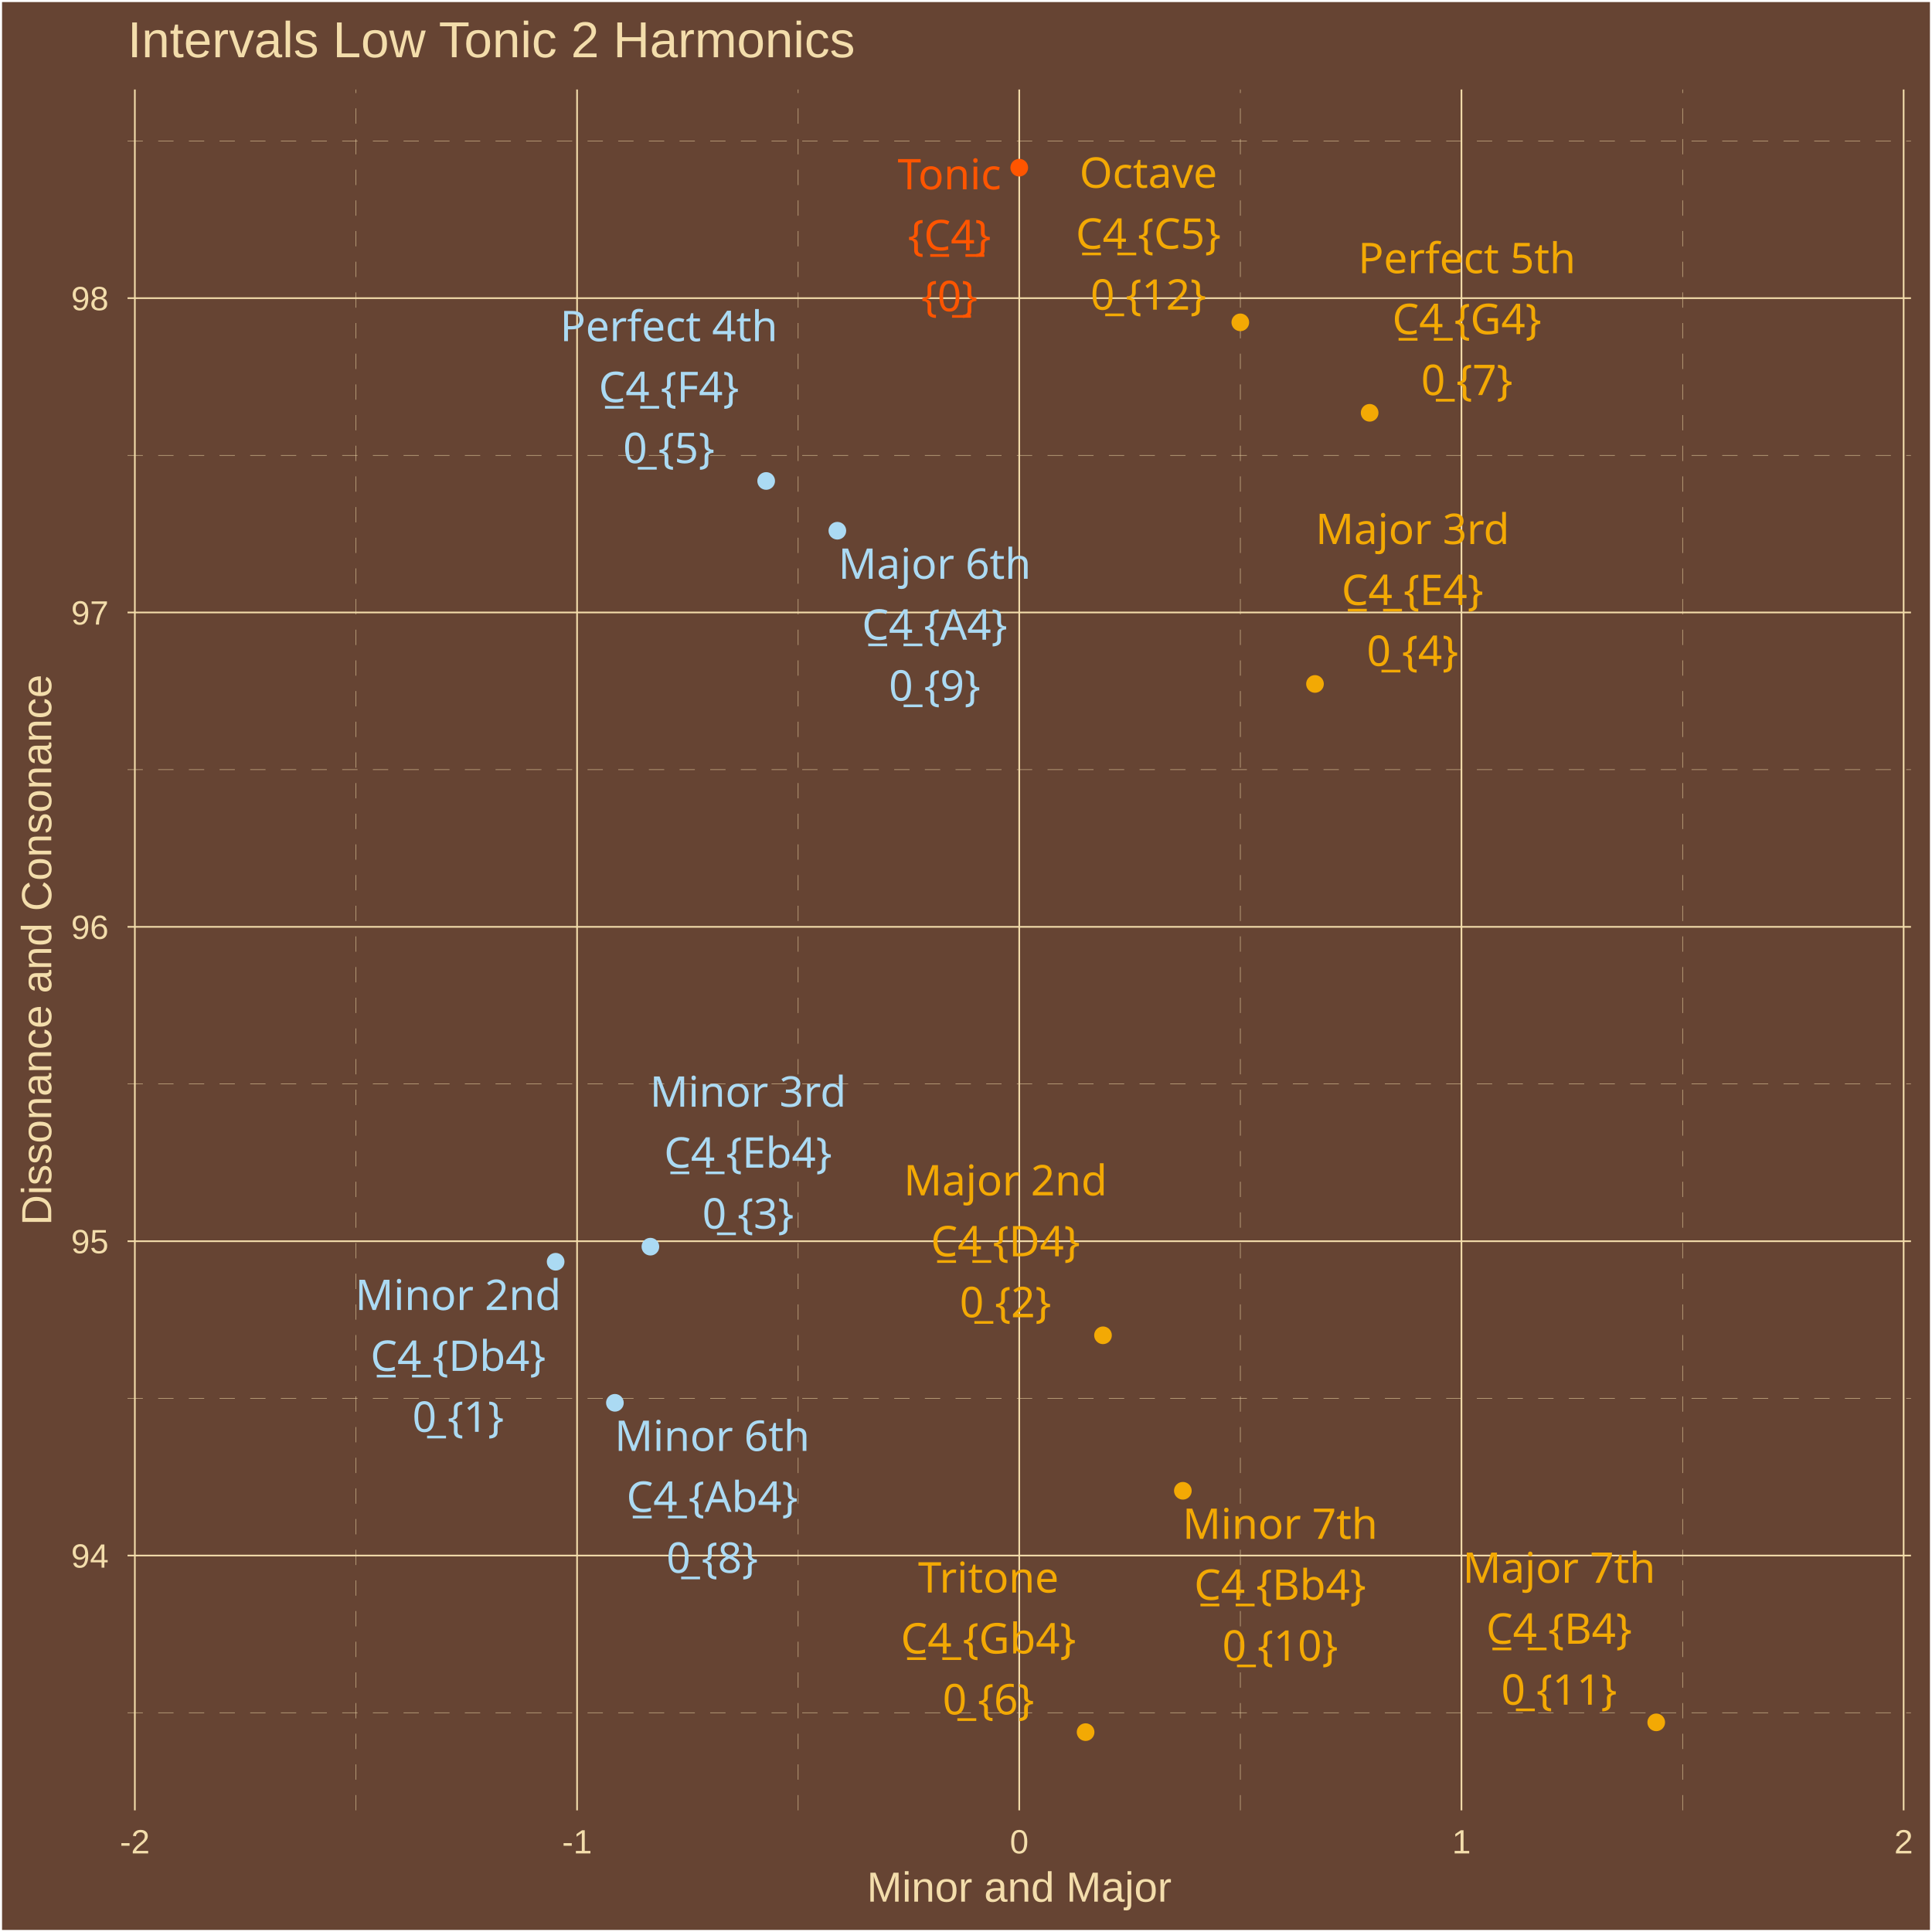
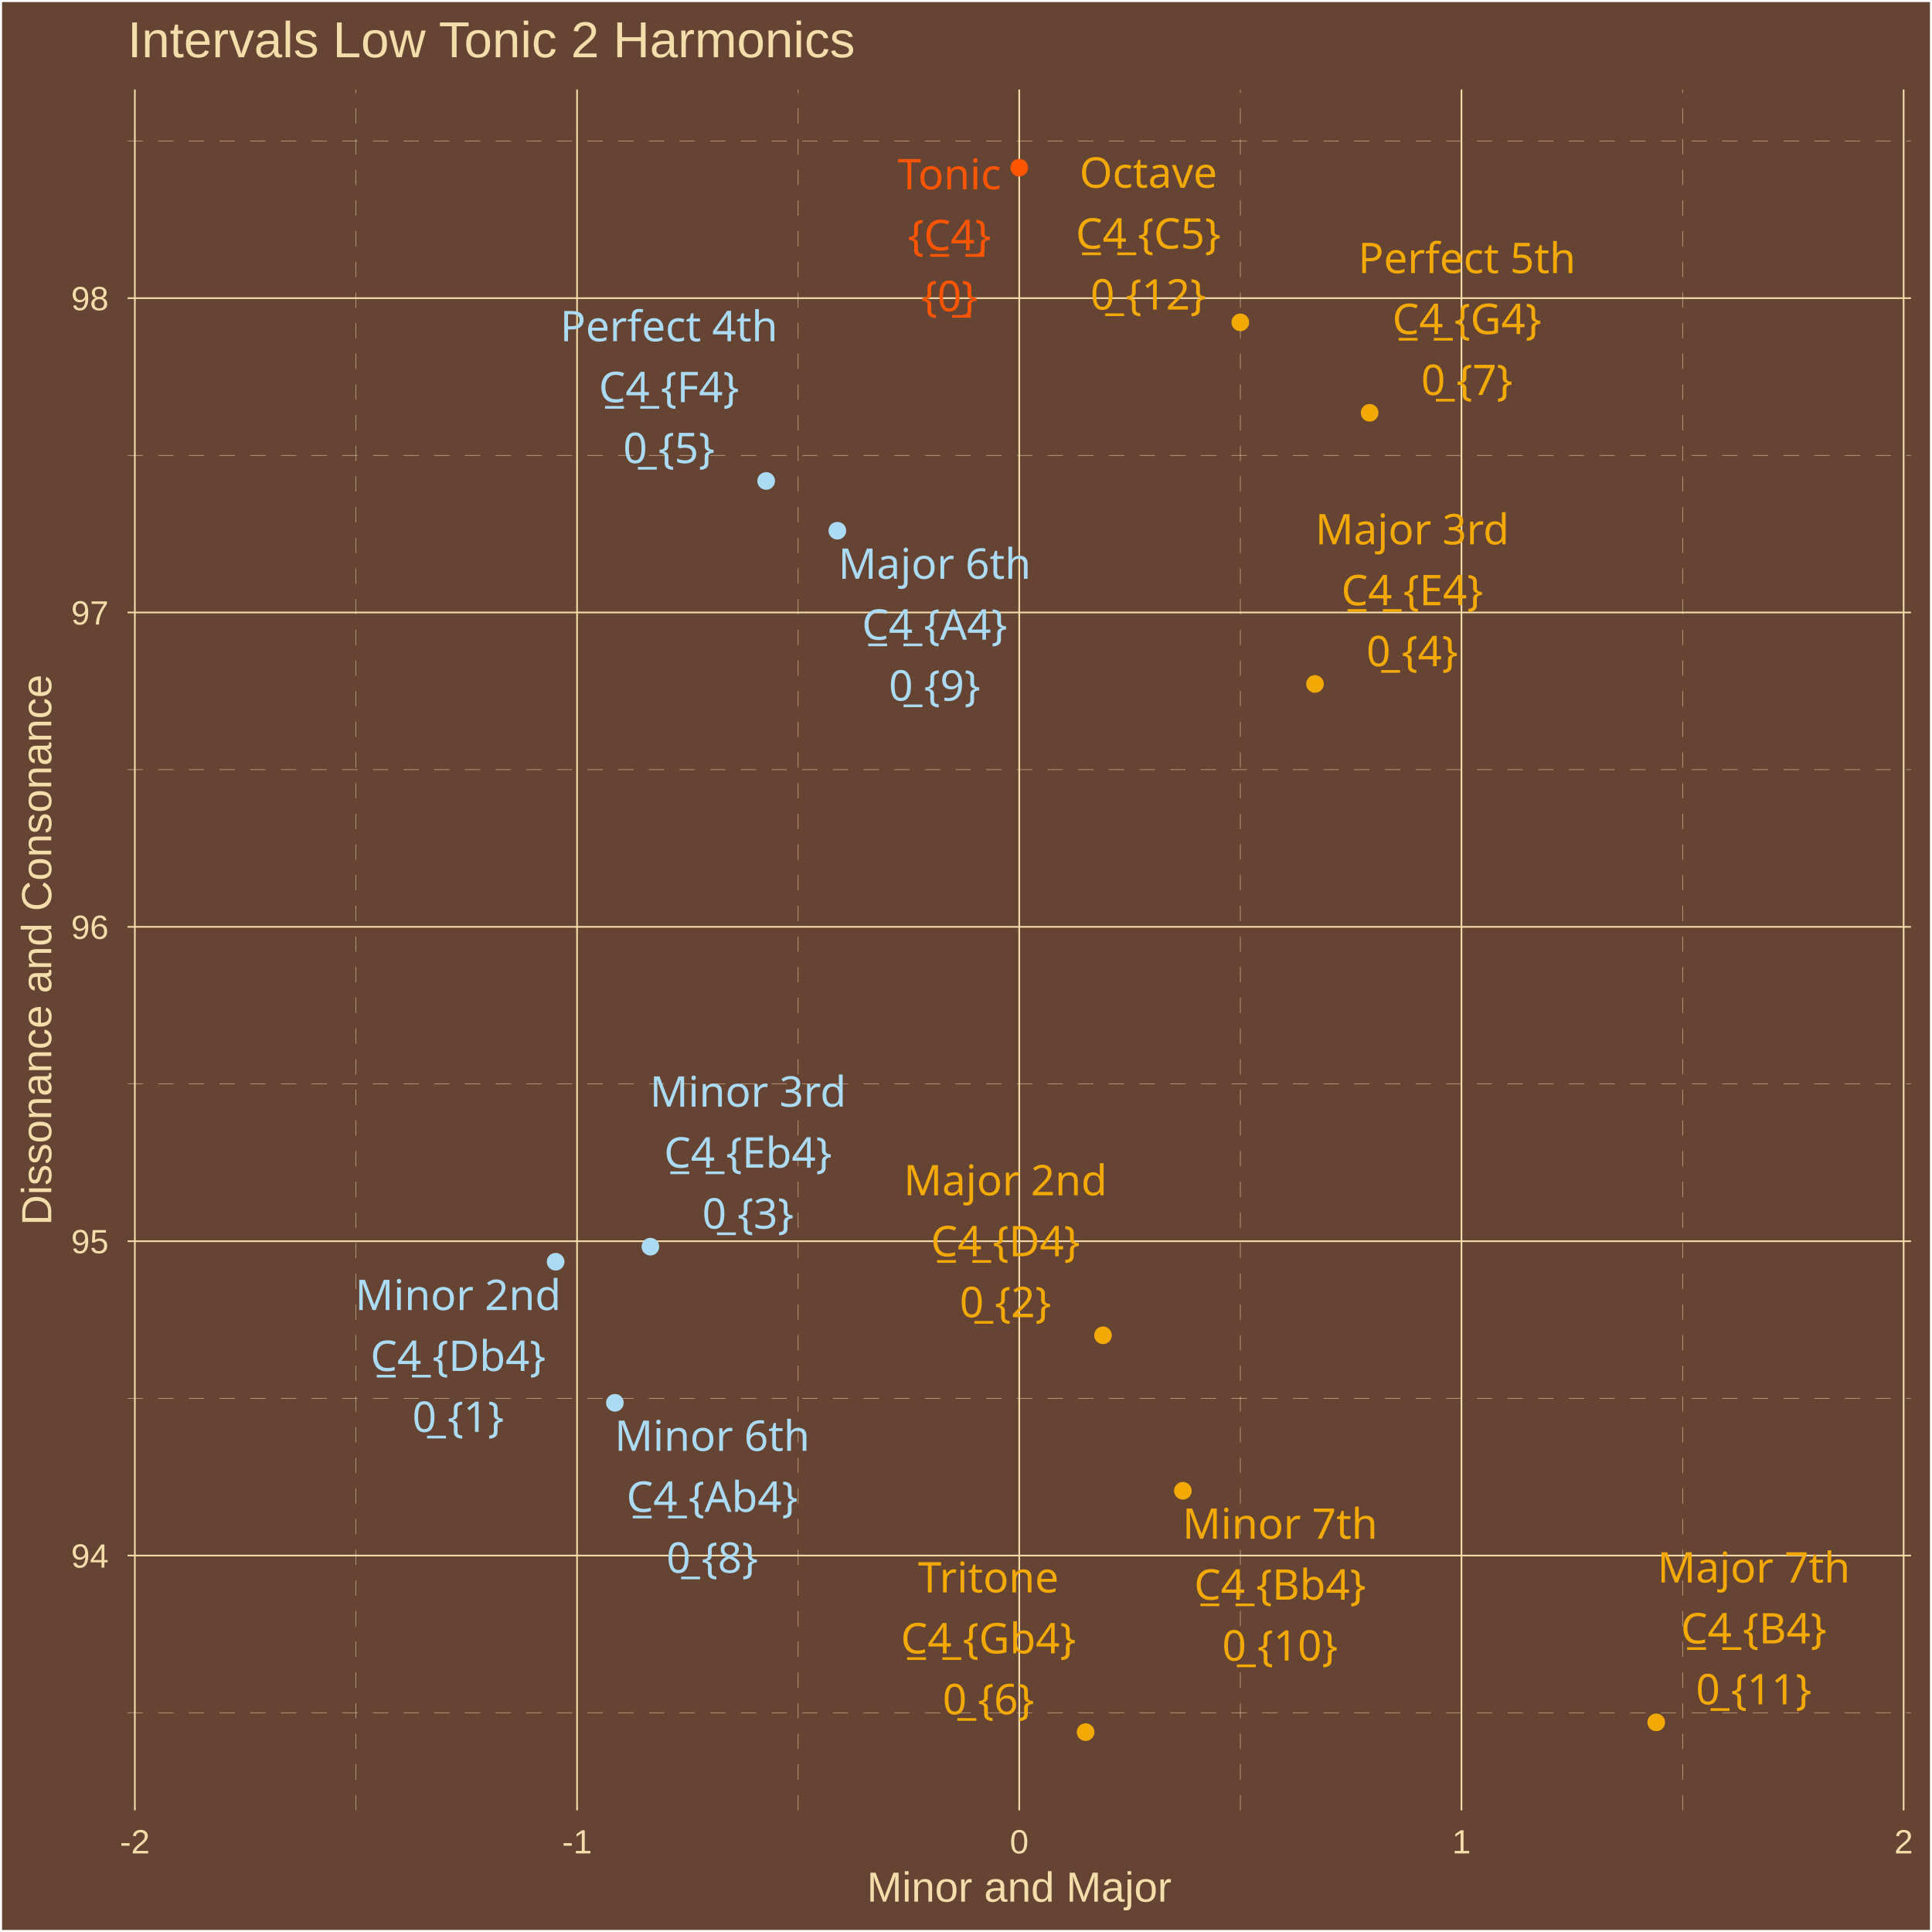
<svg xmlns="http://www.w3.org/2000/svg" class="svglite" width="504.00pt" height="504.00pt" viewBox="0 0 504.00 504.00">
  <defs>
    <style type="text/css">
    .svglite line, .svglite polyline, .svglite polygon, .svglite path, .svglite rect, .svglite circle {
      fill: none;
      stroke: #000000;
      stroke-linecap: round;
      stroke-linejoin: round;
      stroke-miterlimit: 10.00;
    }
    .svglite text {
      white-space: pre;
    }
  </style>
  </defs>
  <rect width="100%" height="100%" style="stroke: none; fill: #664433;" />
  <defs>
    <clipPath id="cpMC4wMHw1MDQuMDB8MC4wMHw1MDQuMDA=">
      <rect x="0.00" y="0.00" width="504.00" height="504.00" />
    </clipPath>
  </defs>
  <g clip-path="url(#cpMC4wMHw1MDQuMDB8MC4wMHw1MDQuMDA=)">
    <rect x="0.00" y="-0" width="504.00" height="504.00" style="stroke-width: 1.07; stroke: #FFFFFF; fill: #664433;" />
  </g>
  <defs>
    <clipPath id="cpMzMuMjd8NDk4LjUyfDIzLjM0fDQ3Mi4yNw==">
      <rect x="33.27" y="23.34" width="465.25" height="448.93" />
    </clipPath>
  </defs>
  <g clip-path="url(#cpMzMuMjd8NDk4LjUyfDIzLjM0fDQ3Mi4yNw==)">
    <rect x="33.27" y="23.34" width="465.25" height="448.93" style="stroke-width: 1.07; stroke: none; fill: #664433;" />
    <polyline points="33.27,446.79 498.52,446.79 " style="stroke-width: 0.11; stroke: #F3DDAB; stroke-dasharray: 4.00,4.00; stroke-linecap: butt;" />
    <polyline points="33.27,364.79 498.52,364.79 " style="stroke-width: 0.11; stroke: #F3DDAB; stroke-dasharray: 4.00,4.00; stroke-linecap: butt;" />
    <polyline points="33.27,282.79 498.52,282.79 " style="stroke-width: 0.11; stroke: #F3DDAB; stroke-dasharray: 4.00,4.00; stroke-linecap: butt;" />
    <polyline points="33.27,200.78 498.52,200.78 " style="stroke-width: 0.11; stroke: #F3DDAB; stroke-dasharray: 4.00,4.00; stroke-linecap: butt;" />
    <polyline points="33.27,118.78 498.52,118.78 " style="stroke-width: 0.11; stroke: #F3DDAB; stroke-dasharray: 4.00,4.00; stroke-linecap: butt;" />
    <polyline points="33.27,36.77 498.52,36.77 " style="stroke-width: 0.11; stroke: #F3DDAB; stroke-dasharray: 4.00,4.00; stroke-linecap: butt;" />
    <polyline points="92.86,472.27 92.86,23.34 " style="stroke-width: 0.11; stroke: #F3DDAB; stroke-dasharray: 4.00,4.00; stroke-linecap: butt;" />
    <polyline points="208.22,472.27 208.22,23.34 " style="stroke-width: 0.11; stroke: #F3DDAB; stroke-dasharray: 4.00,4.00; stroke-linecap: butt;" />
    <polyline points="323.57,472.27 323.57,23.34 " style="stroke-width: 0.11; stroke: #F3DDAB; stroke-dasharray: 4.00,4.00; stroke-linecap: butt;" />
    <polyline points="438.93,472.27 438.93,23.34 " style="stroke-width: 0.11; stroke: #F3DDAB; stroke-dasharray: 4.00,4.00; stroke-linecap: butt;" />
    <polyline points="33.27,405.79 498.52,405.79 " style="stroke-width: 0.43; stroke: #F3DDAB; stroke-linecap: butt;" />
    <polyline points="33.27,323.79 498.52,323.79 " style="stroke-width: 0.43; stroke: #F3DDAB; stroke-linecap: butt;" />
    <polyline points="33.27,241.78 498.52,241.78 " style="stroke-width: 0.43; stroke: #F3DDAB; stroke-linecap: butt;" />
    <polyline points="33.27,159.78 498.52,159.78 " style="stroke-width: 0.43; stroke: #F3DDAB; stroke-linecap: butt;" />
    <polyline points="33.27,77.78 498.52,77.78 " style="stroke-width: 0.43; stroke: #F3DDAB; stroke-linecap: butt;" />
    <polyline points="35.18,472.27 35.18,23.34 " style="stroke-width: 0.43; stroke: #F3DDAB; stroke-linecap: butt;" />
    <polyline points="150.54,472.27 150.54,23.34 " style="stroke-width: 0.43; stroke: #F3DDAB; stroke-linecap: butt;" />
    <polyline points="265.89,472.27 265.89,23.34 " style="stroke-width: 0.43; stroke: #F3DDAB; stroke-linecap: butt;" />
    <polyline points="381.25,472.27 381.25,23.34 " style="stroke-width: 0.43; stroke: #F3DDAB; stroke-linecap: butt;" />
    <polyline points="496.60,472.27 496.60,23.34 " style="stroke-width: 0.43; stroke: #F3DDAB; stroke-linecap: butt;" />
    <circle cx="265.89" cy="43.74" r="1.95" style="stroke-width: 0.71; stroke: #FF5500; fill: #FF5500;" />
    <circle cx="144.95" cy="329.15" r="1.95" style="stroke-width: 0.71; stroke: #ABDAF3; fill: #ABDAF3;" />
    <circle cx="287.74" cy="348.34" r="1.95" style="stroke-width: 0.71; stroke: #F3A904; fill: #F3A904;" />
    <circle cx="169.67" cy="325.22" r="1.95" style="stroke-width: 0.71; stroke: #ABDAF3; fill: #ABDAF3;" />
    <circle cx="343.04" cy="178.42" r="1.95" style="stroke-width: 0.71; stroke: #F3A904; fill: #F3A904;" />
    <circle cx="199.87" cy="125.47" r="1.95" style="stroke-width: 0.71; stroke: #ABDAF3; fill: #ABDAF3;" />
    <circle cx="283.20" cy="451.86" r="1.95" style="stroke-width: 0.71; stroke: #F3A904; fill: #F3A904;" />
    <circle cx="357.30" cy="107.69" r="1.95" style="stroke-width: 0.71; stroke: #F3A904; fill: #F3A904;" />
    <circle cx="160.41" cy="365.95" r="1.95" style="stroke-width: 0.71; stroke: #ABDAF3; fill: #ABDAF3;" />
    <circle cx="218.44" cy="138.45" r="1.95" style="stroke-width: 0.71; stroke: #ABDAF3; fill: #ABDAF3;" />
    <circle cx="308.57" cy="388.90" r="1.95" style="stroke-width: 0.71; stroke: #F3A904; fill: #F3A904;" />
    <circle cx="432.06" cy="449.31" r="1.95" style="stroke-width: 0.71; stroke: #F3A904; fill: #F3A904;" />
    <circle cx="323.56" cy="84.09" r="1.95" style="stroke-width: 0.71; stroke: #F3A904; fill: #F3A904;" />
-     <text x="247.67" y="49.39" text-anchor="middle" style="font-size: 11.04px;fill: #FF5500; font-family: &quot;Arial Unicode MS&quot;;" textLength="26.97px" lengthAdjust="spacingAndGlyphs">Tonic</text>
-     <text x="247.67" y="65.29" text-anchor="middle" style="font-size: 11.04px;fill: #FF5500; font-family: &quot;Arial Unicode MS&quot;;" textLength="21.47px" lengthAdjust="spacingAndGlyphs">{C̲4̲}</text>
-     <text x="247.67" y="81.19" text-anchor="middle" style="font-size: 11.04px;fill: #FF5500; font-family: &quot;Arial Unicode MS&quot;;" textLength="13.51px" lengthAdjust="spacingAndGlyphs">{0̲}</text>
-     <text x="119.51" y="341.74" text-anchor="middle" style="font-size: 11.04px;fill: #ABDAF3; font-family: &quot;Arial Unicode MS&quot;;" textLength="49.05px" lengthAdjust="spacingAndGlyphs">Minor 2nd</text>
-     <text x="119.51" y="357.63" text-anchor="middle" style="font-size: 11.04px;fill: #ABDAF3; font-family: &quot;Arial Unicode MS&quot;;" textLength="44.77px" lengthAdjust="spacingAndGlyphs">C̲4̲ {Db4}</text>
-     <text x="119.51" y="373.53" text-anchor="middle" style="font-size: 11.04px;fill: #ABDAF3; font-family: &quot;Arial Unicode MS&quot;;" textLength="22.71px" lengthAdjust="spacingAndGlyphs">0̲ {1}</text>
-     <text x="262.29" y="311.84" text-anchor="middle" style="font-size: 11.04px;fill: #F3A904; font-family: &quot;Arial Unicode MS&quot;;" textLength="49.05px" lengthAdjust="spacingAndGlyphs">Major 2nd</text>
-     <text x="262.29" y="327.74" text-anchor="middle" style="font-size: 11.04px;fill: #F3A904; font-family: &quot;Arial Unicode MS&quot;;" textLength="38.64px" lengthAdjust="spacingAndGlyphs">C̲4̲ {D4}</text>
-     <text x="262.29" y="343.63" text-anchor="middle" style="font-size: 11.04px;fill: #F3A904; font-family: &quot;Arial Unicode MS&quot;;" textLength="22.71px" lengthAdjust="spacingAndGlyphs">0̲ {2}</text>
-     <text x="195.14" y="288.71" text-anchor="middle" style="font-size: 11.04px;fill: #ABDAF3; font-family: &quot;Arial Unicode MS&quot;;" textLength="46.58px" lengthAdjust="spacingAndGlyphs">Minor 3rd</text>
-     <text x="195.14" y="304.61" text-anchor="middle" style="font-size: 11.04px;fill: #ABDAF3; font-family: &quot;Arial Unicode MS&quot;;" textLength="44.16px" lengthAdjust="spacingAndGlyphs">C̲4̲ {Eb4}</text>
-     <text x="195.14" y="320.51" text-anchor="middle" style="font-size: 11.04px;fill: #ABDAF3; font-family: &quot;Arial Unicode MS&quot;;" textLength="22.71px" lengthAdjust="spacingAndGlyphs">0̲ {3}</text>
-     <text x="368.48" y="141.93" text-anchor="middle" style="font-size: 11.04px;fill: #F3A904; font-family: &quot;Arial Unicode MS&quot;;" textLength="46.58px" lengthAdjust="spacingAndGlyphs">Major 3rd</text>
-     <text x="368.48" y="157.82" text-anchor="middle" style="font-size: 11.04px;fill: #F3A904; font-family: &quot;Arial Unicode MS&quot;;" textLength="38.03px" lengthAdjust="spacingAndGlyphs">C̲4̲ {E4}</text>
-     <text x="368.48" y="173.72" text-anchor="middle" style="font-size: 11.04px;fill: #F3A904; font-family: &quot;Arial Unicode MS&quot;;" textLength="22.71px" lengthAdjust="spacingAndGlyphs">0̲ {4}</text>
-     <text x="174.48" y="89.00" text-anchor="middle" style="font-size: 11.04px;fill: #ABDAF3; font-family: &quot;Arial Unicode MS&quot;;" textLength="53.35px" lengthAdjust="spacingAndGlyphs">Perfect 4th</text>
-     <text x="174.48" y="104.90" text-anchor="middle" style="font-size: 11.04px;fill: #ABDAF3; font-family: &quot;Arial Unicode MS&quot;;" textLength="37.41px" lengthAdjust="spacingAndGlyphs">C̲4̲ {F4}</text>
-     <text x="174.48" y="120.80" text-anchor="middle" style="font-size: 11.04px;fill: #ABDAF3; font-family: &quot;Arial Unicode MS&quot;;" textLength="22.71px" lengthAdjust="spacingAndGlyphs">0̲ {5}</text>
-     <text x="257.84" y="415.44" text-anchor="middle" style="font-size: 11.04px;fill: #F3A904; font-family: &quot;Arial Unicode MS&quot;;" textLength="34.33px" lengthAdjust="spacingAndGlyphs">Tritone</text>
-     <text x="257.84" y="431.34" text-anchor="middle" style="font-size: 11.04px;fill: #F3A904; font-family: &quot;Arial Unicode MS&quot;;" textLength="45.39px" lengthAdjust="spacingAndGlyphs">C̲4̲ {Gb4}</text>
-     <text x="257.84" y="447.23" text-anchor="middle" style="font-size: 11.04px;fill: #F3A904; font-family: &quot;Arial Unicode MS&quot;;" textLength="22.71px" lengthAdjust="spacingAndGlyphs">0̲ {6}</text>
-     <text x="382.66" y="71.26" text-anchor="middle" style="font-size: 11.04px;fill: #F3A904; font-family: &quot;Arial Unicode MS&quot;;" textLength="53.35px" lengthAdjust="spacingAndGlyphs">Perfect 5th</text>
-     <text x="382.66" y="87.16" text-anchor="middle" style="font-size: 11.04px;fill: #F3A904; font-family: &quot;Arial Unicode MS&quot;;" textLength="39.25px" lengthAdjust="spacingAndGlyphs">C̲4̲ {G4}</text>
-     <text x="382.66" y="103.06" text-anchor="middle" style="font-size: 11.04px;fill: #F3A904; font-family: &quot;Arial Unicode MS&quot;;" textLength="22.71px" lengthAdjust="spacingAndGlyphs">0̲ {7}</text>
-     <text x="185.79" y="378.50" text-anchor="middle" style="font-size: 11.04px;fill: #ABDAF3; font-family: &quot;Arial Unicode MS&quot;;" textLength="45.98px" lengthAdjust="spacingAndGlyphs">Minor 6th</text>
+     <text x="247.66" y="49.38" text-anchor="middle" style="font-size: 11.04px;fill: #FF5500; font-family: &quot;Arial Unicode MS&quot;;" textLength="26.97px" lengthAdjust="spacingAndGlyphs">Tonic</text>
+     <text x="247.66" y="65.28" text-anchor="middle" style="font-size: 11.04px;fill: #FF5500; font-family: &quot;Arial Unicode MS&quot;;" textLength="21.47px" lengthAdjust="spacingAndGlyphs">{C̲4̲}</text>
+     <text x="247.66" y="81.18" text-anchor="middle" style="font-size: 11.04px;fill: #FF5500; font-family: &quot;Arial Unicode MS&quot;;" textLength="13.51px" lengthAdjust="spacingAndGlyphs">{0̲}</text>
+     <text x="119.50" y="341.75" text-anchor="middle" style="font-size: 11.04px;fill: #ABDAF3; font-family: &quot;Arial Unicode MS&quot;;" textLength="49.05px" lengthAdjust="spacingAndGlyphs">Minor 2nd</text>
+     <text x="119.50" y="357.64" text-anchor="middle" style="font-size: 11.04px;fill: #ABDAF3; font-family: &quot;Arial Unicode MS&quot;;" textLength="44.77px" lengthAdjust="spacingAndGlyphs">C̲4̲ {Db4}</text>
+     <text x="119.50" y="373.54" text-anchor="middle" style="font-size: 11.04px;fill: #ABDAF3; font-family: &quot;Arial Unicode MS&quot;;" textLength="22.71px" lengthAdjust="spacingAndGlyphs">0̲ {1}</text>
+     <text x="262.28" y="311.83" text-anchor="middle" style="font-size: 11.04px;fill: #F3A904; font-family: &quot;Arial Unicode MS&quot;;" textLength="49.05px" lengthAdjust="spacingAndGlyphs">Major 2nd</text>
+     <text x="262.28" y="327.73" text-anchor="middle" style="font-size: 11.04px;fill: #F3A904; font-family: &quot;Arial Unicode MS&quot;;" textLength="38.64px" lengthAdjust="spacingAndGlyphs">C̲4̲ {D4}</text>
+     <text x="262.28" y="343.62" text-anchor="middle" style="font-size: 11.04px;fill: #F3A904; font-family: &quot;Arial Unicode MS&quot;;" textLength="22.71px" lengthAdjust="spacingAndGlyphs">0̲ {2}</text>
+     <text x="195.13" y="288.70" text-anchor="middle" style="font-size: 11.04px;fill: #ABDAF3; font-family: &quot;Arial Unicode MS&quot;;" textLength="46.58px" lengthAdjust="spacingAndGlyphs">Minor 3rd</text>
+     <text x="195.13" y="304.60" text-anchor="middle" style="font-size: 11.04px;fill: #ABDAF3; font-family: &quot;Arial Unicode MS&quot;;" textLength="44.16px" lengthAdjust="spacingAndGlyphs">C̲4̲ {Eb4}</text>
+     <text x="195.13" y="320.50" text-anchor="middle" style="font-size: 11.04px;fill: #ABDAF3; font-family: &quot;Arial Unicode MS&quot;;" textLength="22.71px" lengthAdjust="spacingAndGlyphs">0̲ {3}</text>
+     <text x="368.40" y="142.01" text-anchor="middle" style="font-size: 11.04px;fill: #F3A904; font-family: &quot;Arial Unicode MS&quot;;" textLength="46.58px" lengthAdjust="spacingAndGlyphs">Major 3rd</text>
+     <text x="368.40" y="157.90" text-anchor="middle" style="font-size: 11.04px;fill: #F3A904; font-family: &quot;Arial Unicode MS&quot;;" textLength="38.03px" lengthAdjust="spacingAndGlyphs">C̲4̲ {E4}</text>
+     <text x="368.40" y="173.80" text-anchor="middle" style="font-size: 11.04px;fill: #F3A904; font-family: &quot;Arial Unicode MS&quot;;" textLength="22.71px" lengthAdjust="spacingAndGlyphs">0̲ {4}</text>
+     <text x="174.50" y="89.02" text-anchor="middle" style="font-size: 11.04px;fill: #ABDAF3; font-family: &quot;Arial Unicode MS&quot;;" textLength="53.35px" lengthAdjust="spacingAndGlyphs">Perfect 4th</text>
+     <text x="174.50" y="104.92" text-anchor="middle" style="font-size: 11.04px;fill: #ABDAF3; font-family: &quot;Arial Unicode MS&quot;;" textLength="37.41px" lengthAdjust="spacingAndGlyphs">C̲4̲ {F4}</text>
+     <text x="174.50" y="120.81" text-anchor="middle" style="font-size: 11.04px;fill: #ABDAF3; font-family: &quot;Arial Unicode MS&quot;;" textLength="22.71px" lengthAdjust="spacingAndGlyphs">0̲ {5}</text>
+     <text x="257.84" y="415.42" text-anchor="middle" style="font-size: 11.04px;fill: #F3A904; font-family: &quot;Arial Unicode MS&quot;;" textLength="34.33px" lengthAdjust="spacingAndGlyphs">Tritone</text>
+     <text x="257.84" y="431.32" text-anchor="middle" style="font-size: 11.04px;fill: #F3A904; font-family: &quot;Arial Unicode MS&quot;;" textLength="45.39px" lengthAdjust="spacingAndGlyphs">C̲4̲ {Gb4}</text>
+     <text x="257.84" y="447.21" text-anchor="middle" style="font-size: 11.04px;fill: #F3A904; font-family: &quot;Arial Unicode MS&quot;;" textLength="22.71px" lengthAdjust="spacingAndGlyphs">0̲ {6}</text>
+     <text x="382.67" y="71.25" text-anchor="middle" style="font-size: 11.04px;fill: #F3A904; font-family: &quot;Arial Unicode MS&quot;;" textLength="53.35px" lengthAdjust="spacingAndGlyphs">Perfect 5th</text>
+     <text x="382.67" y="87.15" text-anchor="middle" style="font-size: 11.04px;fill: #F3A904; font-family: &quot;Arial Unicode MS&quot;;" textLength="39.25px" lengthAdjust="spacingAndGlyphs">C̲4̲ {G4}</text>
+     <text x="382.67" y="103.05" text-anchor="middle" style="font-size: 11.04px;fill: #F3A904; font-family: &quot;Arial Unicode MS&quot;;" textLength="22.71px" lengthAdjust="spacingAndGlyphs">0̲ {7}</text>
+     <text x="185.79" y="378.49" text-anchor="middle" style="font-size: 11.04px;fill: #ABDAF3; font-family: &quot;Arial Unicode MS&quot;;" textLength="45.98px" lengthAdjust="spacingAndGlyphs">Minor 6th</text>
    <text x="185.79" y="394.39" text-anchor="middle" style="font-size: 11.04px;fill: #ABDAF3; font-family: &quot;Arial Unicode MS&quot;;" textLength="44.16px" lengthAdjust="spacingAndGlyphs">C̲4̲ {Ab4}</text>
    <text x="185.79" y="410.29" text-anchor="middle" style="font-size: 11.04px;fill: #ABDAF3; font-family: &quot;Arial Unicode MS&quot;;" textLength="22.71px" lengthAdjust="spacingAndGlyphs">0̲ {8}</text>
-     <text x="243.82" y="150.99" text-anchor="middle" style="font-size: 11.04px;fill: #ABDAF3; font-family: &quot;Arial Unicode MS&quot;;" textLength="45.98px" lengthAdjust="spacingAndGlyphs">Major 6th</text>
-     <text x="243.82" y="166.88" text-anchor="middle" style="font-size: 11.04px;fill: #ABDAF3; font-family: &quot;Arial Unicode MS&quot;;" textLength="38.03px" lengthAdjust="spacingAndGlyphs">C̲4̲ {A4}</text>
-     <text x="243.82" y="182.78" text-anchor="middle" style="font-size: 11.04px;fill: #ABDAF3; font-family: &quot;Arial Unicode MS&quot;;" textLength="22.71px" lengthAdjust="spacingAndGlyphs">0̲ {9}</text>
-     <text x="333.94" y="401.44" text-anchor="middle" style="font-size: 11.04px;fill: #F3A904; font-family: &quot;Arial Unicode MS&quot;;" textLength="45.98px" lengthAdjust="spacingAndGlyphs">Minor 7th</text>
-     <text x="333.94" y="417.34" text-anchor="middle" style="font-size: 11.04px;fill: #F3A904; font-family: &quot;Arial Unicode MS&quot;;" textLength="44.16px" lengthAdjust="spacingAndGlyphs">C̲4̲ {Bb4}</text>
-     <text x="333.94" y="433.23" text-anchor="middle" style="font-size: 11.04px;fill: #F3A904; font-family: &quot;Arial Unicode MS&quot;;" textLength="28.84px" lengthAdjust="spacingAndGlyphs">0̲ {10}</text>
-     <text x="406.71" y="412.90" text-anchor="middle" style="font-size: 11.04px;fill: #F3A904; font-family: &quot;Arial Unicode MS&quot;;" textLength="45.98px" lengthAdjust="spacingAndGlyphs">Major 7th</text>
-     <text x="406.71" y="428.80" text-anchor="middle" style="font-size: 11.04px;fill: #F3A904; font-family: &quot;Arial Unicode MS&quot;;" textLength="38.03px" lengthAdjust="spacingAndGlyphs">C̲4̲ {B4}</text>
-     <text x="406.71" y="444.70" text-anchor="middle" style="font-size: 11.04px;fill: #F3A904; font-family: &quot;Arial Unicode MS&quot;;" textLength="28.84px" lengthAdjust="spacingAndGlyphs">0̲ {11}</text>
-     <text x="299.57" y="48.99" text-anchor="middle" style="font-size: 11.04px;fill: #F3A904; font-family: &quot;Arial Unicode MS&quot;;" textLength="34.95px" lengthAdjust="spacingAndGlyphs">Octave</text>
-     <text x="299.57" y="64.89" text-anchor="middle" style="font-size: 11.04px;fill: #F3A904; font-family: &quot;Arial Unicode MS&quot;;" textLength="38.64px" lengthAdjust="spacingAndGlyphs">C̲4̲ {C5}</text>
-     <text x="299.57" y="80.79" text-anchor="middle" style="font-size: 11.04px;fill: #F3A904; font-family: &quot;Arial Unicode MS&quot;;" textLength="28.84px" lengthAdjust="spacingAndGlyphs">0̲ {12}</text>
+     <text x="243.81" y="150.99" text-anchor="middle" style="font-size: 11.04px;fill: #ABDAF3; font-family: &quot;Arial Unicode MS&quot;;" textLength="45.98px" lengthAdjust="spacingAndGlyphs">Major 6th</text>
+     <text x="243.81" y="166.88" text-anchor="middle" style="font-size: 11.04px;fill: #ABDAF3; font-family: &quot;Arial Unicode MS&quot;;" textLength="38.03px" lengthAdjust="spacingAndGlyphs">C̲4̲ {A4}</text>
+     <text x="243.81" y="182.78" text-anchor="middle" style="font-size: 11.04px;fill: #ABDAF3; font-family: &quot;Arial Unicode MS&quot;;" textLength="22.71px" lengthAdjust="spacingAndGlyphs">0̲ {9}</text>
+     <text x="333.92" y="401.42" text-anchor="middle" style="font-size: 11.04px;fill: #F3A904; font-family: &quot;Arial Unicode MS&quot;;" textLength="45.98px" lengthAdjust="spacingAndGlyphs">Minor 7th</text>
+     <text x="333.92" y="417.31" text-anchor="middle" style="font-size: 11.04px;fill: #F3A904; font-family: &quot;Arial Unicode MS&quot;;" textLength="44.16px" lengthAdjust="spacingAndGlyphs">C̲4̲ {Bb4}</text>
+     <text x="333.92" y="433.21" text-anchor="middle" style="font-size: 11.04px;fill: #F3A904; font-family: &quot;Arial Unicode MS&quot;;" textLength="28.84px" lengthAdjust="spacingAndGlyphs">0̲ {10}</text>
+     <text x="457.50" y="412.82" text-anchor="middle" style="font-size: 11.04px;fill: #F3A904; font-family: &quot;Arial Unicode MS&quot;;" textLength="45.98px" lengthAdjust="spacingAndGlyphs">Major 7th</text>
+     <text x="457.50" y="428.72" text-anchor="middle" style="font-size: 11.04px;fill: #F3A904; font-family: &quot;Arial Unicode MS&quot;;" textLength="38.03px" lengthAdjust="spacingAndGlyphs">C̲4̲ {B4}</text>
+     <text x="457.50" y="444.62" text-anchor="middle" style="font-size: 11.04px;fill: #F3A904; font-family: &quot;Arial Unicode MS&quot;;" textLength="28.84px" lengthAdjust="spacingAndGlyphs">0̲ {11}</text>
+     <text x="299.56" y="48.97" text-anchor="middle" style="font-size: 11.04px;fill: #F3A904; font-family: &quot;Arial Unicode MS&quot;;" textLength="34.95px" lengthAdjust="spacingAndGlyphs">Octave</text>
+     <text x="299.56" y="64.86" text-anchor="middle" style="font-size: 11.04px;fill: #F3A904; font-family: &quot;Arial Unicode MS&quot;;" textLength="38.64px" lengthAdjust="spacingAndGlyphs">C̲4̲ {C5}</text>
+     <text x="299.56" y="80.76" text-anchor="middle" style="font-size: 11.04px;fill: #F3A904; font-family: &quot;Arial Unicode MS&quot;;" textLength="28.84px" lengthAdjust="spacingAndGlyphs">0̲ {12}</text>
  </g>
  <g clip-path="url(#cpMC4wMHw1MDQuMDB8MC4wMHw1MDQuMDA=)">
    <text x="28.34" y="408.95" text-anchor="end" style="font-size: 8.80px;fill: #F3DDAB; font-family: &quot;Arial&quot;;" textLength="9.79px" lengthAdjust="spacingAndGlyphs">94</text>
    <text x="28.34" y="326.94" text-anchor="end" style="font-size: 8.80px;fill: #F3DDAB; font-family: &quot;Arial&quot;;" textLength="9.79px" lengthAdjust="spacingAndGlyphs">95</text>
    <text x="28.34" y="244.94" text-anchor="end" style="font-size: 8.80px;fill: #F3DDAB; font-family: &quot;Arial&quot;;" textLength="9.79px" lengthAdjust="spacingAndGlyphs">96</text>
    <text x="28.34" y="162.93" text-anchor="end" style="font-size: 8.80px;fill: #F3DDAB; font-family: &quot;Arial&quot;;" textLength="9.79px" lengthAdjust="spacingAndGlyphs">97</text>
    <text x="28.34" y="80.93" text-anchor="end" style="font-size: 8.80px;fill: #F3DDAB; font-family: &quot;Arial&quot;;" textLength="9.79px" lengthAdjust="spacingAndGlyphs">98</text>
    <text x="35.18" y="483.50" text-anchor="middle" style="font-size: 8.80px;fill: #F3DDAB; font-family: &quot;Arial&quot;;" textLength="7.83px" lengthAdjust="spacingAndGlyphs">-2</text>
    <text x="150.54" y="483.50" text-anchor="middle" style="font-size: 8.80px;fill: #F3DDAB; font-family: &quot;Arial&quot;;" textLength="7.83px" lengthAdjust="spacingAndGlyphs">-1</text>
    <text x="265.89" y="483.50" text-anchor="middle" style="font-size: 8.80px;fill: #F3DDAB; font-family: &quot;Arial&quot;;" textLength="4.90px" lengthAdjust="spacingAndGlyphs">0</text>
    <text x="381.25" y="483.50" text-anchor="middle" style="font-size: 8.80px;fill: #F3DDAB; font-family: &quot;Arial&quot;;" textLength="4.90px" lengthAdjust="spacingAndGlyphs">1</text>
    <text x="496.60" y="483.50" text-anchor="middle" style="font-size: 8.80px;fill: #F3DDAB; font-family: &quot;Arial&quot;;" textLength="4.90px" lengthAdjust="spacingAndGlyphs">2</text>
    <text x="265.89" y="496.09" text-anchor="middle" style="font-size: 11.00px;fill: #F3DDAB; font-family: &quot;Arial&quot;;" textLength="79.49px" lengthAdjust="spacingAndGlyphs">Minor and Major</text>
    <text transform="translate(13.37,247.80) rotate(-90)" text-anchor="middle" style="font-size: 11.00px;fill: #F3DDAB; font-family: &quot;Arial&quot;;" textLength="143.73px" lengthAdjust="spacingAndGlyphs">Dissonance and Consonance</text>
    <text x="33.27" y="14.94" style="font-size: 13.20px;fill: #F3DDAB; font-family: &quot;Arial&quot;;" textLength="191.34px" lengthAdjust="spacingAndGlyphs">Intervals Low Tonic 2 Harmonics</text>
  </g>
</svg>
